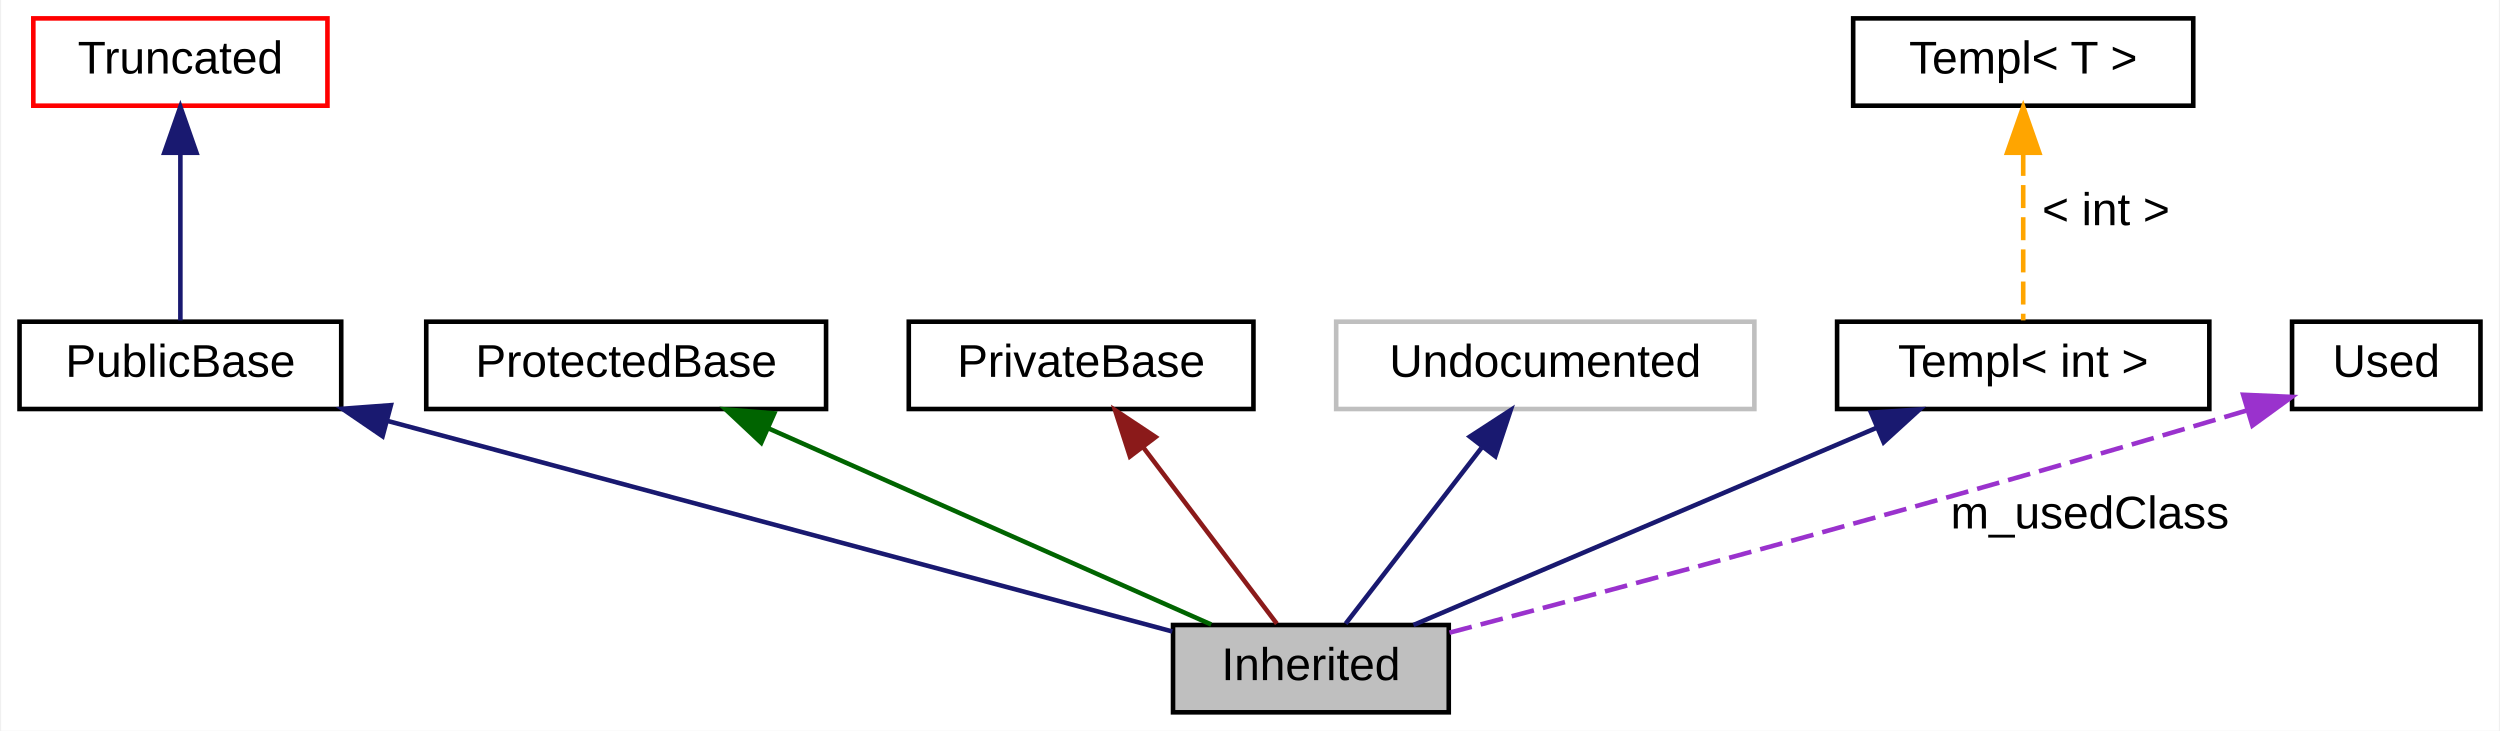
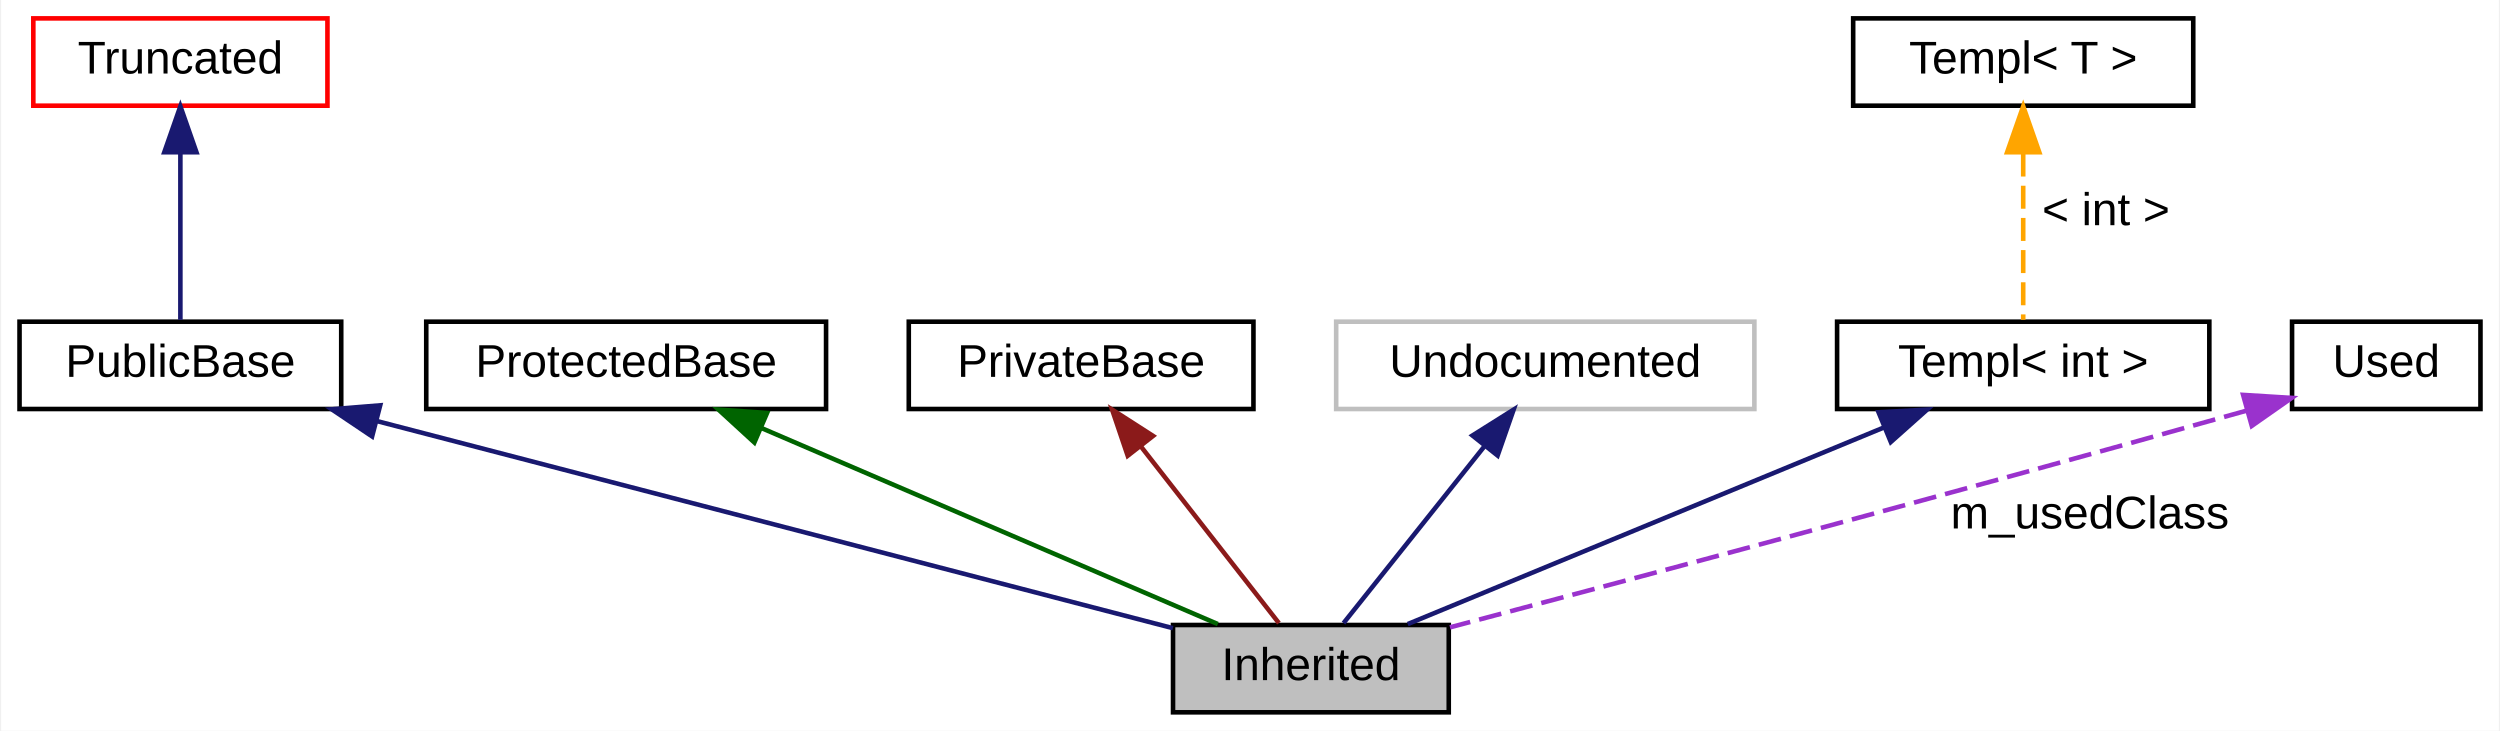
- <svg xmlns="http://www.w3.org/2000/svg" xmlns:xlink="http://www.w3.org/1999/xlink" width="544pt" height="159pt" viewBox="0.00 0.00 543.50 159.00">
+ <svg xmlns="http://www.w3.org/2000/svg" width="544pt" height="159pt" viewBox="0.00 0.00 543.50 159.00">
  <g id="graph0" class="graph" transform="scale(1 1) rotate(0) translate(4 155)">
-     <polygon fill="#ffffff" stroke="transparent" points="-4,4 -4,-155 539.5,-155 539.5,4 -4,4" />
+     <polygon fill="white" stroke="transparent" points="-4,4 -4,-155 539.5,-155 539.5,4 -4,4" />
    <g id="node1" class="node">
-       <polygon fill="#bfbfbf" stroke="#000000" points="311,-19 251,-19 251,0 311,0 311,-19" />
-       <text text-anchor="middle" x="281" y="-7" font-family="Arial" font-size="10.00" fill="#000000">Inherited</text>
+       <polygon fill="#bfbfbf" stroke="black" points="311,-19 251,-19 251,0 311,0 311,-19" />
+       <text text-anchor="middle" x="281" y="-7" font-family="Arial" font-size="10.00">Inherited</text>
    </g>
    <g id="node2" class="node">
-       <g id="a_node2">
-         <a xlink:href="$classPublicBase.html" xlink:title="PublicBase">
-           <polygon fill="none" stroke="#000000" points="70,-85 0,-85 0,-66 70,-66 70,-85" />
-           <text text-anchor="middle" x="35" y="-73" font-family="Arial" font-size="10.00" fill="#000000">PublicBase</text>
-         </a>
-       </g>
+       <polygon fill="none" stroke="black" points="70,-85 0,-85 0,-66 70,-66 70,-85" />
+       <text text-anchor="middle" x="35" y="-73" font-family="Arial" font-size="10.00">PublicBase</text>
    </g>
    <g id="edge1" class="edge">
-       <path fill="none" stroke="#191970" d="M80.074,-63.407C129.713,-50.089 208.141,-29.047 250.849,-17.589" />
-       <polygon fill="#191970" stroke="#191970" points="78.997,-60.072 70.246,-66.044 80.811,-66.833 78.997,-60.072" />
+       <path fill="none" stroke="midnightblue" d="M77.7,-63.39C127.22,-50.51 207.6,-29.59 250.97,-18.31" />
+       <polygon fill="midnightblue" stroke="midnightblue" points="76.72,-60.03 67.92,-65.94 78.48,-66.8 76.72,-60.03" />
    </g>
    <g id="node3" class="node">
-       <g id="a_node3">
-         <a xlink:href="$classTruncated.html" xlink:title="Truncated">
-           <polygon fill="none" stroke="#ff0000" points="67,-151 3,-151 3,-132 67,-132 67,-151" />
-           <text text-anchor="middle" x="35" y="-139" font-family="Arial" font-size="10.00" fill="#000000">Truncated</text>
-         </a>
-       </g>
+       <polygon fill="none" stroke="red" points="67,-151 3,-151 3,-132 67,-132 67,-151" />
+       <text text-anchor="middle" x="35" y="-139" font-family="Arial" font-size="10.00">Truncated</text>
    </g>
    <g id="edge2" class="edge">
-       <path fill="none" stroke="#191970" d="M35,-121.732C35,-109.697 35,-94.847 35,-85.278" />
-       <polygon fill="#191970" stroke="#191970" points="31.5,-121.761 35,-131.762 38.5,-121.761 31.5,-121.761" />
+       <path fill="none" stroke="midnightblue" d="M35,-121.58C35,-109.63 35,-94.72 35,-85.41" />
+       <polygon fill="midnightblue" stroke="midnightblue" points="31.5,-121.87 35,-131.87 38.5,-121.87 31.5,-121.87" />
    </g>
    <g id="node4" class="node">
-       <g id="a_node4">
-         <a xlink:href="$classProtectedBase.html" xlink:title="ProtectedBase">
-           <polygon fill="none" stroke="#000000" points="175.5,-85 88.5,-85 88.5,-66 175.5,-66 175.5,-85" />
-           <text text-anchor="middle" x="132" y="-73" font-family="Arial" font-size="10.00" fill="#000000">ProtectedBase</text>
-         </a>
-       </g>
+       <polygon fill="none" stroke="black" points="175.5,-85 88.5,-85 88.5,-66 175.5,-66 175.5,-85" />
+       <text text-anchor="middle" x="132" y="-73" font-family="Arial" font-size="10.00">ProtectedBase</text>
    </g>
    <g id="edge3" class="edge">
-       <path fill="none" stroke="#006400" d="M162.875,-61.824C191.68,-49.065 233.916,-30.356 259.308,-19.108" />
-       <polygon fill="#006400" stroke="#006400" points="161.392,-58.653 153.666,-65.903 164.227,-65.053 161.392,-58.653" />
+       <path fill="none" stroke="darkgreen" d="M161.43,-61.86C190.79,-49.25 235.12,-30.21 260.75,-19.2" />
+       <polygon fill="darkgreen" stroke="darkgreen" points="159.9,-58.71 152.09,-65.87 162.66,-65.14 159.9,-58.71" />
    </g>
    <g id="node5" class="node">
-       <g id="a_node5">
-         <a xlink:href="$classPrivateBase.html" xlink:title="PrivateBase">
-           <polygon fill="none" stroke="#000000" points="268.5,-85 193.5,-85 193.5,-66 268.5,-66 268.5,-85" />
-           <text text-anchor="middle" x="231" y="-73" font-family="Arial" font-size="10.00" fill="#000000">PrivateBase</text>
-         </a>
-       </g>
+       <polygon fill="none" stroke="black" points="268.5,-85 193.5,-85 193.5,-66 268.5,-66 268.5,-85" />
+       <text text-anchor="middle" x="231" y="-73" font-family="Arial" font-size="10.00">PrivateBase</text>
    </g>
    <g id="edge4" class="edge">
-       <path fill="none" stroke="#8b1a1a" d="M244.598,-57.551C253.935,-45.226 265.973,-29.335 273.592,-19.279" />
-       <polygon fill="#8b1a1a" stroke="#8b1a1a" points="241.626,-55.677 238.378,-65.761 247.206,-59.904 241.626,-55.677" />
+       <path fill="none" stroke="#8b1a1a" d="M244.07,-57.77C253.66,-45.49 266.31,-29.3 274.04,-19.41" />
+       <polygon fill="#8b1a1a" stroke="#8b1a1a" points="241.14,-55.83 237.74,-65.87 246.66,-60.14 241.14,-55.83" />
    </g>
    <g id="node6" class="node">
      <polygon fill="none" stroke="#bfbfbf" points="377.5,-85 286.5,-85 286.5,-66 377.5,-66 377.5,-85" />
-       <text text-anchor="middle" x="332" y="-73" font-family="Arial" font-size="10.00" fill="#000000">Undocumented</text>
+       <text text-anchor="middle" x="332" y="-73" font-family="Arial" font-size="10.00">Undocumented</text>
    </g>
    <g id="edge5" class="edge">
-       <path fill="none" stroke="#191970" d="M318.13,-57.551C308.606,-45.226 296.327,-29.335 288.556,-19.279" />
-       <polygon fill="#191970" stroke="#191970" points="315.591,-59.989 324.475,-65.761 321.13,-55.709 315.591,-59.989" />
+       <path fill="none" stroke="midnightblue" d="M318.67,-57.77C308.88,-45.49 295.98,-29.3 288.1,-19.41" />
+       <polygon fill="midnightblue" stroke="midnightblue" points="316.15,-60.23 325.12,-65.87 321.63,-55.87 316.15,-60.23" />
    </g>
    <g id="node7" class="node">
-       <g id="a_node7">
-         <a xlink:href="$classTempl.html" xlink:title="Templ&lt; int &gt;">
-           <polygon fill="none" stroke="#000000" points="476.5,-85 395.5,-85 395.5,-66 476.5,-66 476.5,-85" />
-           <text text-anchor="middle" x="436" y="-73" font-family="Arial" font-size="10.00" fill="#000000">Templ&lt; int &gt;</text>
-         </a>
-       </g>
+       <polygon fill="none" stroke="black" points="476.5,-85 395.5,-85 395.5,-66 476.5,-66 476.5,-85" />
+       <text text-anchor="middle" x="436" y="-73" font-family="Arial" font-size="10.00">Templ&lt; int &gt;</text>
    </g>
    <g id="edge6" class="edge">
-       <path fill="none" stroke="#191970" d="M404.243,-61.978C374.177,-49.175 329.807,-30.282 303.314,-19.002" />
-       <polygon fill="#191970" stroke="#191970" points="402.89,-65.206 413.462,-65.903 405.632,-58.765 402.89,-65.206" />
+       <path fill="none" stroke="midnightblue" d="M405.78,-62.02C375.24,-49.41 328.84,-30.25 302.07,-19.2" />
+       <polygon fill="midnightblue" stroke="midnightblue" points="404.52,-65.29 415.1,-65.87 407.19,-58.82 404.52,-65.29" />
    </g>
    <g id="node8" class="node">
-       <g id="a_node8">
-         <a xlink:href="$classTempl.html" xlink:title="Templ&lt; T &gt;">
-           <polygon fill="none" stroke="#000000" points="473,-151 399,-151 399,-132 473,-132 473,-151" />
-           <text text-anchor="middle" x="436" y="-139" font-family="Arial" font-size="10.00" fill="#000000">Templ&lt; T &gt;</text>
-         </a>
-       </g>
+       <polygon fill="none" stroke="black" points="473,-151 399,-151 399,-132 473,-132 473,-151" />
+       <text text-anchor="middle" x="436" y="-139" font-family="Arial" font-size="10.00">Templ&lt; T &gt;</text>
    </g>
    <g id="edge7" class="edge">
-       <path fill="none" stroke="#ffa500" stroke-dasharray="5,2" d="M436,-121.732C436,-109.697 436,-94.847 436,-85.278" />
-       <polygon fill="#ffa500" stroke="#ffa500" points="432.5,-121.761 436,-131.762 439.5,-121.761 432.5,-121.761" />
-       <text text-anchor="middle" x="454" y="-106" font-family="Arial" font-size="10.00" fill="#000000">&lt; int &gt;</text>
+       <path fill="none" stroke="orange" stroke-dasharray="5,2" d="M436,-121.58C436,-109.63 436,-94.72 436,-85.41" />
+       <polygon fill="orange" stroke="orange" points="432.5,-121.87 436,-131.87 439.5,-121.87 432.5,-121.87" />
+       <text text-anchor="middle" x="454" y="-106" font-family="Arial" font-size="10.00">&lt; int &gt;</text>
    </g>
    <g id="node9" class="node">
-       <g id="a_node9">
-         <a xlink:href="$classUsed.html" xlink:title="Used">
-           <polygon fill="none" stroke="#000000" points="535.5,-85 494.5,-85 494.5,-66 535.5,-66 535.5,-85" />
-           <text text-anchor="middle" x="515" y="-73" font-family="Arial" font-size="10.00" fill="#000000">Used</text>
-         </a>
-       </g>
+       <polygon fill="none" stroke="black" points="535.5,-85 494.5,-85 494.5,-66 535.5,-66 535.5,-85" />
+       <text text-anchor="middle" x="515" y="-73" font-family="Arial" font-size="10.00">Used</text>
    </g>
    <g id="edge8" class="edge">
-       <path fill="none" stroke="#9a32cd" stroke-dasharray="5,2" d="M484.543,-65.652C417.365,-45.542 349.182,-27.307 311.004,-17.29" />
-       <polygon fill="#9a32cd" stroke="#9a32cd" points="483.859,-69.101 494.443,-68.632 485.876,-62.398 483.859,-69.101" />
-       <text text-anchor="middle" x="450.5" y="-40" font-family="Arial" font-size="10.00" fill="#000000">m_usedClass</text>
+       <path fill="none" stroke="#9a32cd" stroke-dasharray="5,2" d="M484.52,-65.62C417.32,-46.74 349.44,-28.6 311.27,-18.49" />
+       <polygon fill="#9a32cd" stroke="#9a32cd" points="483.85,-69.07 494.42,-68.41 485.74,-62.33 483.85,-69.07" />
+       <text text-anchor="middle" x="450.5" y="-40" font-family="Arial" font-size="10.00">m_usedClass</text>
    </g>
  </g>
</svg>
